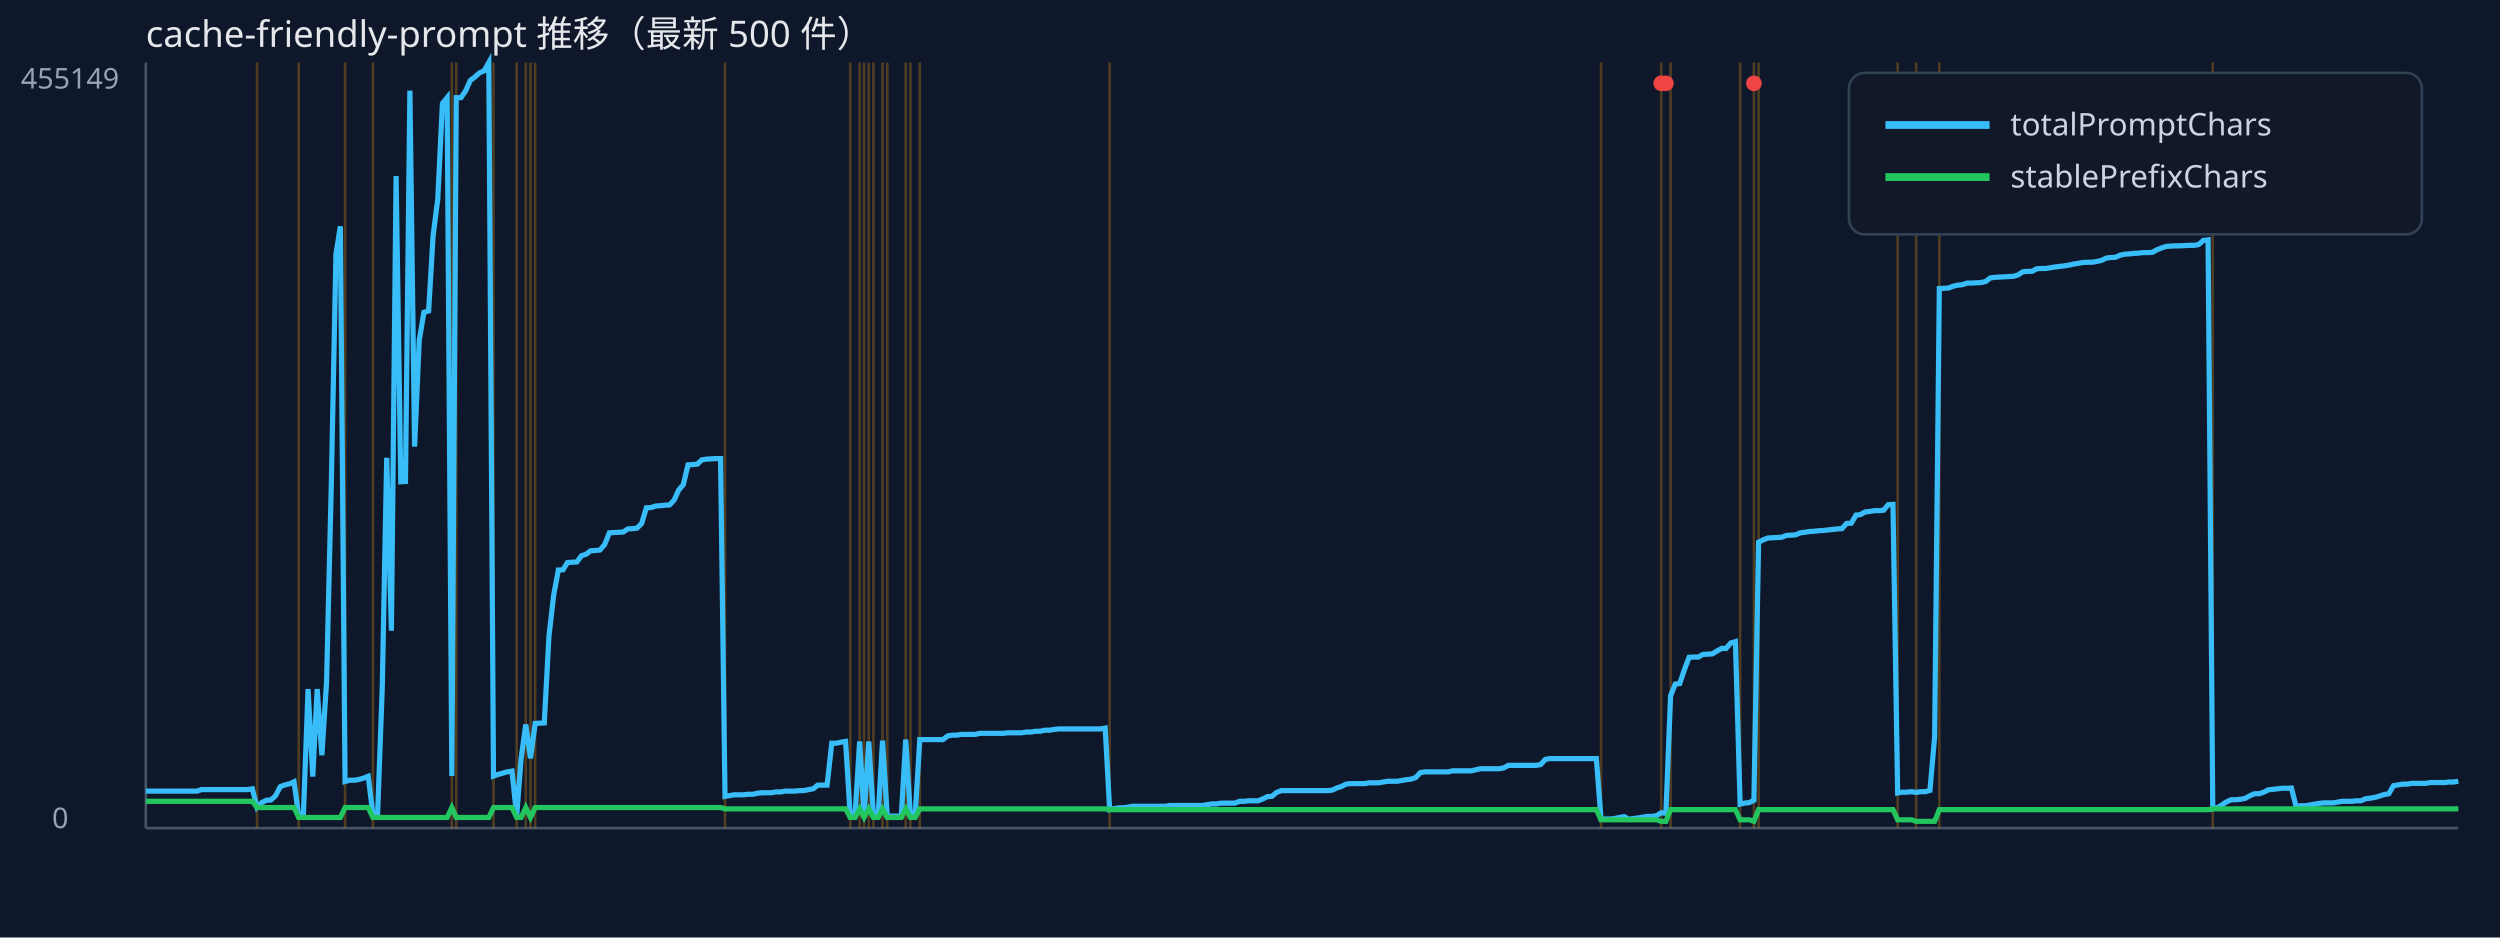
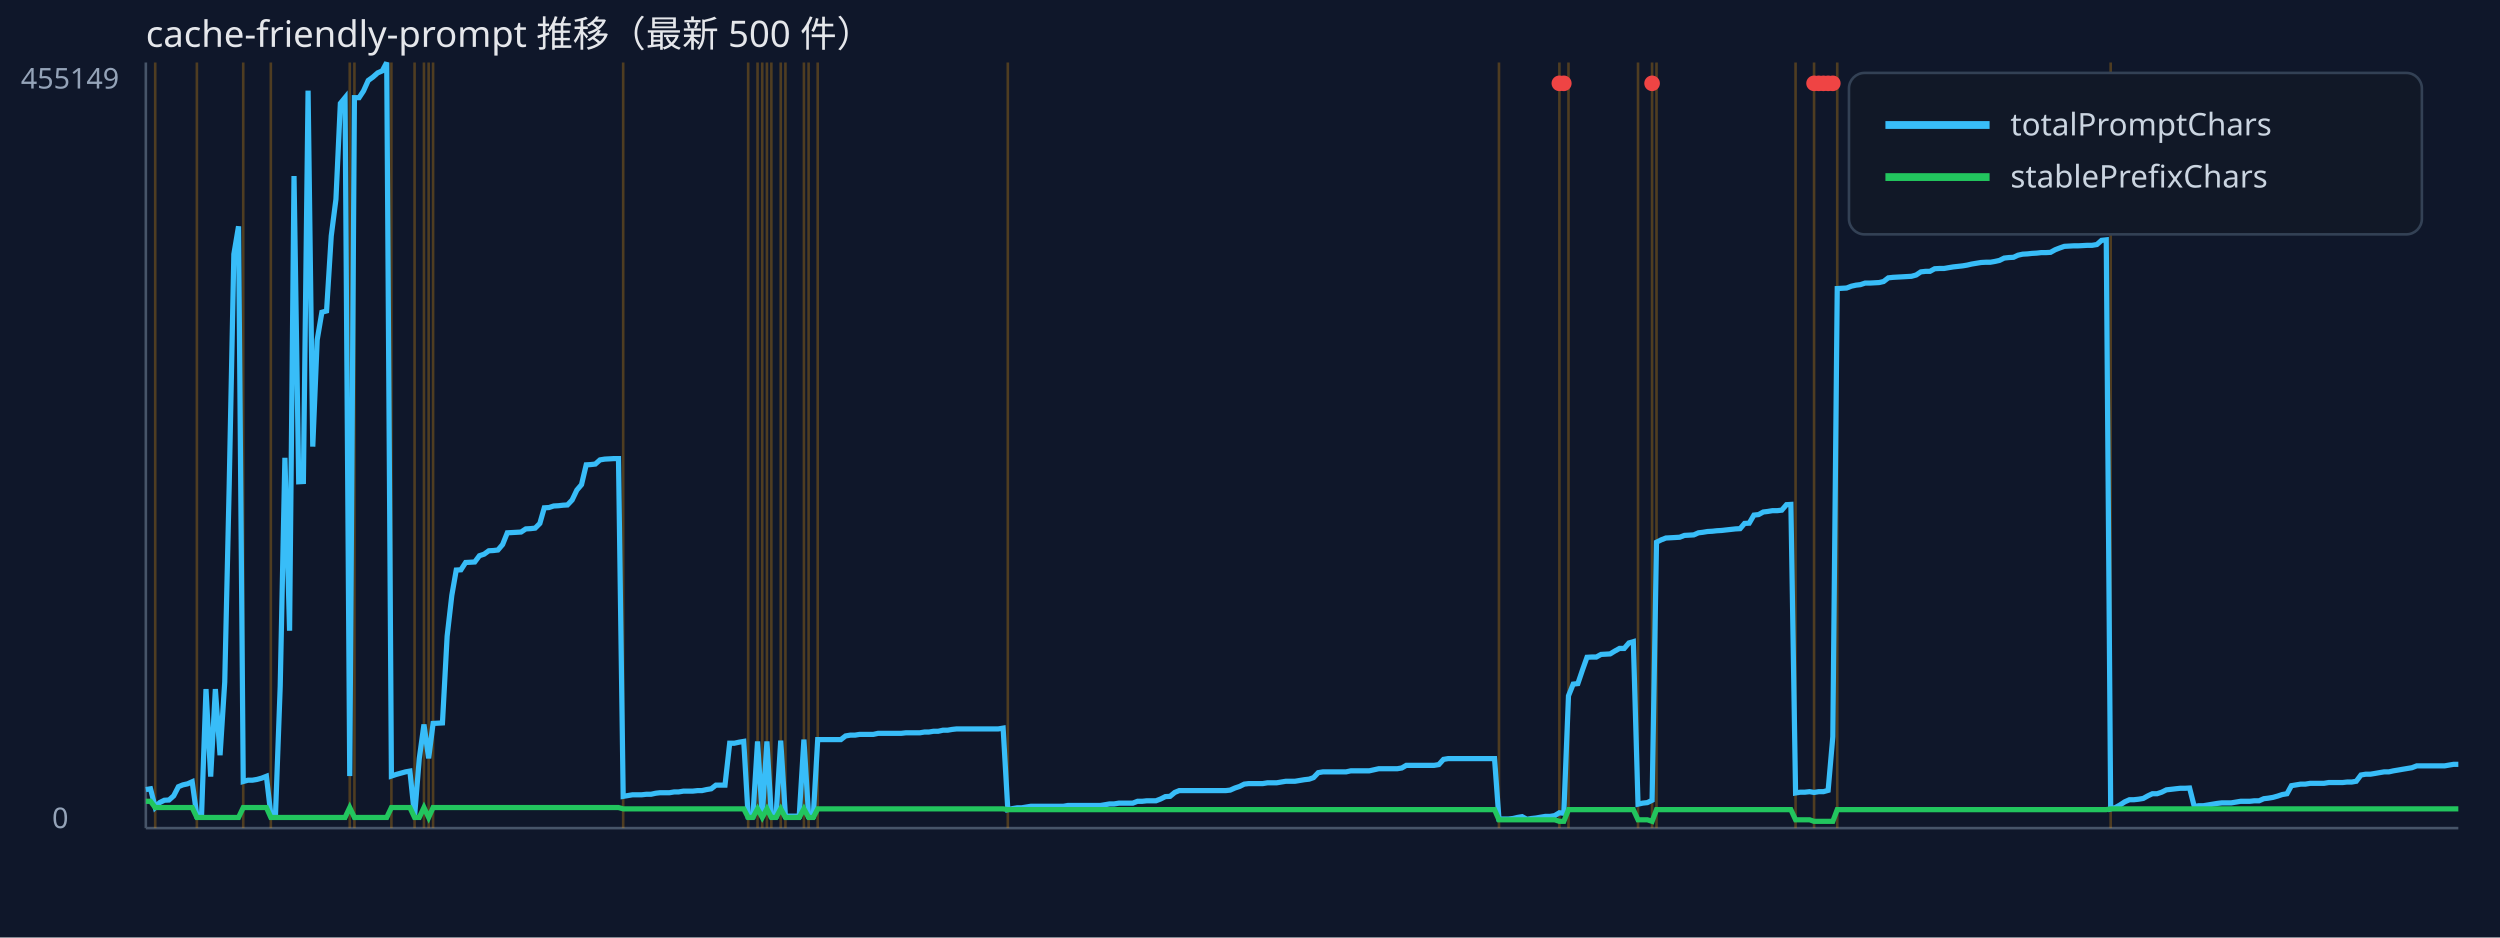
<svg xmlns="http://www.w3.org/2000/svg" width="960" height="360" viewBox="0 0 960 360">
  <rect width="100%" height="100%" fill="#0f172a" />
  <text x="56" y="18" fill="#e5e7eb" font-family="sans-serif" font-size="14">cache-friendly-prompt 推移（最新 500 件）</text>
  <line x1="56" y1="318" x2="944" y2="318" stroke="#475569" />
  <line x1="56" y1="24" x2="56" y2="318" stroke="#475569" />
  <text x="8" y="34" fill="#94a3b8" font-family="sans-serif" font-size="11">455149</text>
  <text x="20" y="318" fill="#94a3b8" font-family="sans-serif" font-size="11">0</text>
-   <line x1="98.7" y1="24" x2="98.7" y2="318" stroke="#f59e0b" stroke-opacity="0.28" />
-   <line x1="114.7" y1="24" x2="114.7" y2="318" stroke="#f59e0b" stroke-opacity="0.28" />
-   <line x1="132.5" y1="24" x2="132.5" y2="318" stroke="#f59e0b" stroke-opacity="0.28" />
-   <line x1="143.2" y1="24" x2="143.2" y2="318" stroke="#f59e0b" stroke-opacity="0.28" />
-   <line x1="173.5" y1="24" x2="173.5" y2="318" stroke="#f59e0b" stroke-opacity="0.28" />
-   <line x1="175.2" y1="24" x2="175.2" y2="318" stroke="#f59e0b" stroke-opacity="0.28" />
-   <line x1="189.5" y1="24" x2="189.5" y2="318" stroke="#f59e0b" stroke-opacity="0.28" />
-   <line x1="198.4" y1="24" x2="198.4" y2="318" stroke="#f59e0b" stroke-opacity="0.28" />
-   <line x1="201.9" y1="24" x2="201.9" y2="318" stroke="#f59e0b" stroke-opacity="0.28" />
-   <line x1="203.7" y1="24" x2="203.7" y2="318" stroke="#f59e0b" stroke-opacity="0.28" />
-   <line x1="205.5" y1="24" x2="205.5" y2="318" stroke="#f59e0b" stroke-opacity="0.28" />
-   <line x1="278.4" y1="24" x2="278.4" y2="318" stroke="#f59e0b" stroke-opacity="0.28" />
-   <line x1="326.5" y1="24" x2="326.5" y2="318" stroke="#f59e0b" stroke-opacity="0.28" />
-   <line x1="330.1" y1="24" x2="330.1" y2="318" stroke="#f59e0b" stroke-opacity="0.28" />
-   <line x1="331.8" y1="24" x2="331.8" y2="318" stroke="#f59e0b" stroke-opacity="0.28" />
-   <line x1="333.6" y1="24" x2="333.6" y2="318" stroke="#f59e0b" stroke-opacity="0.28" />
-   <line x1="335.4" y1="24" x2="335.4" y2="318" stroke="#f59e0b" stroke-opacity="0.28" />
-   <line x1="338.9" y1="24" x2="338.9" y2="318" stroke="#f59e0b" stroke-opacity="0.28" />
-   <line x1="340.7" y1="24" x2="340.7" y2="318" stroke="#f59e0b" stroke-opacity="0.28" />
-   <line x1="347.8" y1="24" x2="347.8" y2="318" stroke="#f59e0b" stroke-opacity="0.28" />
-   <line x1="349.6" y1="24" x2="349.6" y2="318" stroke="#f59e0b" stroke-opacity="0.28" />
-   <line x1="353.2" y1="24" x2="353.2" y2="318" stroke="#f59e0b" stroke-opacity="0.28" />
-   <line x1="426.1" y1="24" x2="426.1" y2="318" stroke="#f59e0b" stroke-opacity="0.28" />
-   <line x1="614.8" y1="24" x2="614.8" y2="318" stroke="#f59e0b" stroke-opacity="0.28" />
-   <line x1="637.9" y1="24" x2="637.9" y2="318" stroke="#f59e0b" stroke-opacity="0.28" />
-   <line x1="641.5" y1="24" x2="641.5" y2="318" stroke="#f59e0b" stroke-opacity="0.28" />
-   <line x1="668.2" y1="24" x2="668.2" y2="318" stroke="#f59e0b" stroke-opacity="0.28" />
-   <line x1="673.5" y1="24" x2="673.5" y2="318" stroke="#f59e0b" stroke-opacity="0.28" />
-   <line x1="675.3" y1="24" x2="675.3" y2="318" stroke="#f59e0b" stroke-opacity="0.28" />
-   <line x1="728.7" y1="24" x2="728.7" y2="318" stroke="#f59e0b" stroke-opacity="0.28" />
-   <line x1="735.8" y1="24" x2="735.8" y2="318" stroke="#f59e0b" stroke-opacity="0.28" />
-   <line x1="744.7" y1="24" x2="744.7" y2="318" stroke="#f59e0b" stroke-opacity="0.28" />
-   <line x1="849.7" y1="24" x2="849.7" y2="318" stroke="#f59e0b" stroke-opacity="0.28" />
-   <polyline fill="none" stroke="#38bdf8" stroke-width="2" points="56.0,303.8 57.8,303.8 59.6,303.8 61.3,303.8 63.1,303.8 64.9,303.8 66.7,303.8 68.5,303.8 70.2,303.8 72.0,303.8 73.8,303.8 75.6,303.8 77.4,303.2 79.1,303.2 80.9,303.2 82.7,303.2 84.5,303.2 86.3,303.2 88.0,303.2 89.8,303.2 91.6,303.2 93.4,303.2 95.2,303.2 96.9,302.9 98.7,310.0 100.5,308.2 102.3,307.3 104.0,307.2 105.8,305.6 107.6,302.1 109.4,301.4 111.2,301.0 112.9,300.2 114.7,313.3 116.5,313.0 118.3,264.6 120.1,298.2 121.8,264.6 123.6,290.0 125.4,261.9 127.2,186.9 129.0,97.6 130.7,86.9 132.5,300.1 134.3,299.6 136.1,299.6 137.9,299.3 139.6,298.8 141.4,298.1 143.2,312.8 145.0,312.6 146.8,263.6 148.5,175.8 150.3,242.2 152.1,67.6 153.9,185.0 155.7,184.9 157.4,34.8 159.2,171.5 161.0,130.5 162.8,119.9 164.6,119.4 166.3,90.6 168.1,76.5 169.9,39.7 171.7,37.5 173.5,298.0 175.2,37.5 177.0,37.5 178.8,34.9 180.6,30.9 182.3,29.6 184.1,28.0 185.9,27.2 187.7,24.0 189.5,298.0 191.2,297.4 193.0,296.9 194.8,296.4 196.6,296.1 198.4,313.4 200.1,291.3 201.9,278.2 203.7,291.2 205.5,277.8 207.3,277.7 209.0,277.6 210.8,244.3 212.6,228.6 214.4,218.9 216.2,218.8 217.9,216.0 219.7,215.9 221.5,215.8 223.3,213.4 225.1,212.8 226.8,211.5 228.6,211.4 230.4,211.2 232.2,209.1 234.0,204.6 235.7,204.5 237.5,204.4 239.3,204.3 241.1,203.1 242.9,203.0 244.6,202.8 246.4,201.0 248.2,195.0 250.0,194.9 251.8,194.3 253.5,194.2 255.3,194.0 257.1,193.9 258.9,192.0 260.6,188.2 262.4,186.1 264.2,178.5 266.0,178.4 267.8,178.2 269.5,176.6 271.3,176.3 273.1,176.2 274.9,176.1 276.7,176.1 278.4,305.8 280.2,305.5 282.0,305.2 283.8,305.2 285.6,305.2 287.3,305.0 289.1,305.0 290.9,304.6 292.7,304.4 294.5,304.4 296.2,304.4 298.0,304.1 299.8,304.1 301.6,303.8 303.4,303.8 305.1,303.8 306.9,303.6 308.7,303.6 310.5,303.2 312.3,302.9 314.0,301.5 315.8,301.5 317.6,301.5 319.4,285.4 321.2,285.4 322.9,285.0 324.7,284.7 326.5,313.6 328.3,313.6 330.1,284.7 331.8,313.4 333.6,284.7 335.4,313.4 337.2,313.4 338.9,284.4 340.7,313.4 342.5,313.4 344.3,313.4 346.1,313.4 347.8,284.0 349.6,313.4 351.4,313.4 353.2,284.0 355.0,284.0 356.7,284.0 358.5,284.0 360.3,284.0 362.1,284.0 363.9,282.6 365.6,282.3 367.4,282.3 369.2,282.0 371.0,282.0 372.8,282.0 374.5,282.0 376.3,281.6 378.1,281.6 379.9,281.6 381.7,281.6 383.4,281.6 385.2,281.6 387.0,281.4 388.8,281.4 390.6,281.4 392.3,281.4 394.1,281.1 395.9,281.1 397.7,280.8 399.5,280.8 401.2,280.4 403.0,280.4 404.8,280.1 406.6,279.9 408.4,279.9 410.1,279.9 411.9,279.9 413.7,279.9 415.5,279.9 417.3,279.9 419.0,279.9 420.8,279.9 422.6,279.9 424.4,279.6 426.1,310.9 427.9,310.5 429.7,310.2 431.5,310.2 433.3,309.9 435.0,309.6 436.8,309.6 438.6,309.6 440.4,309.6 442.2,309.6 443.9,309.6 445.7,309.6 447.5,309.6 449.3,309.3 451.1,309.3 452.8,309.3 454.6,309.3 456.4,309.3 458.2,309.3 460.0,309.3 461.7,309.3 463.5,309.0 465.3,308.7 467.1,308.7 468.9,308.4 470.6,308.4 472.4,308.4 474.2,308.4 476.0,307.7 477.8,307.7 479.5,307.5 481.3,307.5 483.1,307.5 484.9,306.8 486.7,305.9 488.4,305.8 490.2,304.3 492.0,303.6 493.8,303.6 495.6,303.6 497.3,303.6 499.1,303.6 500.9,303.6 502.7,303.6 504.4,303.6 506.2,303.6 508.0,303.6 509.8,303.6 511.6,303.4 513.3,302.6 515.1,302.0 516.9,301.1 518.7,300.9 520.5,300.9 522.2,300.9 524.0,300.9 525.8,300.6 527.6,300.6 529.4,300.6 531.1,300.3 532.9,300.0 534.7,300.0 536.5,300.0 538.3,299.7 540.0,299.4 541.8,299.2 543.6,298.6 545.4,296.7 547.2,296.4 548.9,296.4 550.7,296.4 552.5,296.4 554.3,296.4 556.1,296.4 557.8,296.0 559.6,296.0 561.4,296.0 563.2,296.0 565.0,296.0 566.7,295.6 568.5,295.2 570.3,295.2 572.1,295.2 573.9,295.2 575.6,295.2 577.4,294.9 579.2,293.9 581.0,293.9 582.7,293.9 584.5,293.9 586.3,293.9 588.1,293.9 589.9,293.9 591.6,293.6 593.4,291.6 595.2,291.3 597.0,291.3 598.8,291.3 600.5,291.3 602.3,291.3 604.1,291.3 605.9,291.3 607.7,291.3 609.4,291.3 611.2,291.3 613.0,291.3 614.8,314.5 616.6,314.5 618.3,314.5 620.1,314.3 621.9,313.9 623.7,313.6 625.5,314.6 627.2,314.3 629.0,314.1 630.8,313.8 632.6,313.5 634.4,313.5 636.1,313.2 637.9,312.1 639.7,312.3 641.5,267.2 643.3,262.7 645.0,262.5 646.8,257.2 648.6,252.4 650.4,252.3 652.2,252.3 653.9,251.3 655.7,251.2 657.5,251.1 659.3,250.0 661.1,249.0 662.8,249.0 664.6,246.9 666.4,246.4 668.2,308.8 669.9,308.4 671.7,308.2 673.5,307.3 675.3,208.2 677.1,207.3 678.8,206.6 680.6,206.5 682.4,206.4 684.2,206.3 686.0,205.6 687.7,205.5 689.5,205.4 691.3,204.6 693.1,204.4 694.9,204.1 696.6,204.0 698.4,203.8 700.2,203.7 702.0,203.5 703.8,203.3 705.5,203.1 707.3,203.0 709.1,201.0 710.9,200.9 712.7,197.8 714.4,197.6 716.2,196.6 718.0,196.4 719.8,196.1 721.6,196.1 723.3,195.9 725.1,193.8 726.9,193.7 728.7,304.5 730.5,304.2 732.2,304.2 734.0,304.0 735.8,304.3 737.6,304.0 739.4,304.0 741.1,303.5 742.9,282.9 744.7,110.8 746.5,110.7 748.2,110.6 750.0,109.9 751.8,109.5 753.6,109.3 755.4,108.7 757.1,108.7 758.9,108.6 760.7,108.5 762.5,108.1 764.3,106.7 766.0,106.5 767.8,106.4 769.6,106.3 771.4,106.2 773.2,106.1 774.9,105.6 776.7,104.4 778.5,104.2 780.3,104.2 782.1,103.2 783.8,103.1 785.6,103.1 787.4,102.8 789.2,102.5 791.0,102.3 792.7,102.1 794.5,101.8 796.3,101.4 798.1,101.1 799.9,100.8 801.6,100.7 803.4,100.7 805.2,100.4 807.0,100.0 808.8,99.1 810.5,98.9 812.3,98.8 814.1,98.0 815.9,97.6 817.7,97.5 819.4,97.3 821.2,97.2 823.0,97.0 824.8,97.0 826.5,96.9 828.3,95.9 830.1,95.2 831.9,94.6 833.7,94.5 835.4,94.4 837.2,94.4 839.0,94.3 840.8,94.2 842.6,94.2 844.3,93.9 846.1,92.3 847.9,92.1 849.7,310.6 851.5,310.1 853.2,309.1 855.0,307.9 856.8,307.1 858.6,307.1 860.4,306.9 862.1,306.6 863.9,305.6 865.7,304.8 867.5,304.8 869.3,304.2 871.0,303.3 872.8,303.1 874.6,302.9 876.4,302.7 878.2,302.7 879.9,302.6 881.7,309.7 883.5,309.4 885.3,309.4 887.1,309.1 888.8,308.8 890.6,308.5 892.4,308.3 894.2,308.3 896.0,308.3 897.7,308.0 899.5,307.7 901.3,307.7 903.1,307.7 904.8,307.5 906.6,307.5 908.4,306.7 910.2,306.5 912.0,306.2 913.7,305.7 915.5,305.1 917.3,304.8 919.1,301.7 920.9,301.4 922.6,301.1 924.4,301.1 926.2,300.8 928.0,300.8 929.8,300.8 931.5,300.8 933.3,300.5 935.1,300.5 936.9,300.5 938.7,300.5 940.4,300.3 942.2,300.3 944.0,300.0" />
-   <polyline fill="none" stroke="#22c55e" stroke-width="2" points="56.0,307.7 57.8,307.7 59.6,307.7 61.3,307.7 63.1,307.7 64.9,307.7 66.7,307.7 68.5,307.7 70.2,307.7 72.0,307.7 73.8,307.7 75.6,307.7 77.4,307.7 79.1,307.7 80.9,307.7 82.7,307.7 84.5,307.7 86.3,307.7 88.0,307.7 89.8,307.7 91.6,307.7 93.4,307.7 95.2,307.7 96.9,307.7 98.7,310.1 100.5,310.1 102.3,310.1 104.0,310.1 105.8,310.1 107.6,310.1 109.4,310.1 111.2,310.1 112.9,310.1 114.7,313.9 116.5,313.9 118.3,313.9 120.1,313.9 121.8,313.9 123.6,313.9 125.4,313.9 127.2,313.9 129.0,313.9 130.7,313.9 132.5,310.1 134.3,310.1 136.1,310.1 137.9,310.1 139.6,310.1 141.4,310.1 143.2,313.9 145.0,313.9 146.8,313.9 148.5,313.9 150.3,313.9 152.1,313.9 153.9,313.9 155.7,313.9 157.4,313.9 159.2,313.9 161.0,313.9 162.8,313.9 164.6,313.9 166.3,313.9 168.1,313.9 169.9,313.9 171.7,313.9 173.5,310.1 175.2,313.9 177.0,313.9 178.8,313.9 180.6,313.9 182.3,313.9 184.1,313.9 185.9,313.9 187.7,313.9 189.5,310.1 191.2,310.1 193.0,310.1 194.8,310.1 196.6,310.1 198.4,313.9 200.1,313.9 201.9,310.1 203.7,313.9 205.5,310.1 207.3,310.1 209.0,310.1 210.8,310.1 212.6,310.1 214.4,310.1 216.2,310.1 217.9,310.1 219.7,310.1 221.5,310.1 223.3,310.1 225.1,310.1 226.8,310.1 228.6,310.1 230.4,310.1 232.2,310.1 234.0,310.1 235.7,310.1 237.5,310.1 239.3,310.1 241.1,310.1 242.9,310.1 244.6,310.1 246.4,310.1 248.2,310.1 250.0,310.1 251.8,310.1 253.5,310.1 255.3,310.1 257.1,310.1 258.9,310.1 260.6,310.1 262.4,310.1 264.2,310.1 266.0,310.1 267.8,310.1 269.5,310.1 271.3,310.1 273.1,310.1 274.9,310.1 276.7,310.1 278.4,310.6 280.2,310.6 282.0,310.6 283.8,310.6 285.6,310.6 287.3,310.6 289.1,310.6 290.9,310.6 292.7,310.6 294.5,310.6 296.2,310.6 298.0,310.6 299.8,310.6 301.6,310.6 303.4,310.6 305.1,310.6 306.9,310.6 308.7,310.6 310.5,310.6 312.3,310.6 314.0,310.6 315.8,310.6 317.6,310.6 319.4,310.6 321.2,310.6 322.9,310.6 324.7,310.6 326.5,313.9 328.3,313.9 330.1,310.6 331.8,313.9 333.6,310.6 335.4,313.9 337.2,313.9 338.9,310.6 340.7,313.9 342.5,313.9 344.3,313.9 346.1,313.9 347.8,310.6 349.6,313.9 351.4,313.9 353.2,310.6 355.0,310.6 356.7,310.6 358.5,310.6 360.3,310.6 362.1,310.6 363.9,310.6 365.6,310.6 367.4,310.6 369.2,310.6 371.0,310.6 372.8,310.6 374.5,310.6 376.3,310.6 378.1,310.6 379.9,310.6 381.7,310.6 383.4,310.6 385.2,310.6 387.0,310.6 388.8,310.6 390.6,310.6 392.3,310.6 394.1,310.6 395.9,310.6 397.7,310.6 399.5,310.6 401.2,310.6 403.0,310.6 404.8,310.6 406.6,310.6 408.4,310.6 410.1,310.6 411.9,310.6 413.7,310.6 415.5,310.6 417.3,310.6 419.0,310.6 420.8,310.6 422.6,310.6 424.4,310.6 426.1,310.9 427.9,310.9 429.7,310.9 431.5,310.9 433.3,310.9 435.0,310.9 436.8,310.9 438.6,310.9 440.4,310.9 442.2,310.9 443.9,310.9 445.7,310.9 447.5,310.9 449.3,310.9 451.1,310.9 452.8,310.9 454.6,310.9 456.4,310.9 458.2,310.9 460.0,310.9 461.7,310.9 463.5,310.9 465.3,310.9 467.1,310.9 468.9,310.9 470.6,310.9 472.4,310.9 474.2,310.9 476.0,310.9 477.8,310.9 479.5,310.9 481.3,310.9 483.1,310.9 484.9,310.9 486.7,310.9 488.4,310.9 490.2,310.9 492.0,310.9 493.8,310.9 495.6,310.9 497.3,310.9 499.1,310.9 500.9,310.9 502.7,310.9 504.4,310.9 506.2,310.9 508.0,310.9 509.8,310.9 511.6,310.9 513.3,310.9 515.1,310.9 516.9,310.9 518.7,310.9 520.5,310.9 522.2,310.9 524.0,310.9 525.8,310.9 527.6,310.9 529.4,310.9 531.1,310.9 532.9,310.9 534.7,310.9 536.5,310.9 538.3,310.9 540.0,310.9 541.8,310.9 543.6,310.9 545.4,310.9 547.2,310.9 548.9,310.9 550.7,310.9 552.5,310.9 554.3,310.9 556.1,310.9 557.8,310.9 559.6,310.9 561.4,310.9 563.2,310.9 565.0,310.9 566.7,310.9 568.5,310.9 570.3,310.9 572.1,310.9 573.9,310.9 575.6,310.9 577.4,310.9 579.2,310.9 581.0,310.9 582.7,310.9 584.5,310.9 586.3,310.9 588.1,310.9 589.9,310.9 591.6,310.9 593.4,310.9 595.2,310.9 597.0,310.9 598.8,310.9 600.5,310.9 602.3,310.9 604.1,310.9 605.9,310.9 607.7,310.9 609.4,310.9 611.2,310.9 613.0,310.9 614.8,314.8 616.6,314.8 618.3,314.8 620.1,314.8 621.9,314.8 623.7,314.8 625.5,314.8 627.2,314.8 629.0,314.8 630.8,314.8 632.6,314.8 634.4,314.8 636.1,314.8 637.9,315.4 639.7,315.4 641.5,310.9 643.3,310.9 645.0,310.9 646.8,310.9 648.6,310.9 650.4,310.9 652.2,310.9 653.9,310.9 655.7,310.9 657.5,310.9 659.3,310.9 661.1,310.9 662.8,310.9 664.6,310.9 666.4,310.9 668.2,314.8 669.9,314.8 671.7,314.8 673.5,315.4 675.3,310.9 677.1,310.9 678.8,310.9 680.6,310.9 682.4,310.9 684.2,310.9 686.0,310.9 687.7,310.9 689.5,310.9 691.3,310.9 693.1,310.9 694.9,310.9 696.6,310.9 698.4,310.9 700.2,310.9 702.0,310.9 703.8,310.9 705.5,310.9 707.3,310.9 709.1,310.9 710.9,310.9 712.7,310.9 714.4,310.9 716.2,310.9 718.0,310.9 719.8,310.9 721.6,310.9 723.3,310.9 725.1,310.9 726.9,310.9 728.7,314.8 730.5,314.8 732.2,314.8 734.0,314.8 735.8,315.4 737.6,315.4 739.4,315.4 741.1,315.4 742.9,315.4 744.7,310.9 746.5,310.9 748.2,310.9 750.0,310.9 751.8,310.9 753.6,310.9 755.4,310.9 757.1,310.9 758.9,310.9 760.7,310.9 762.5,310.9 764.3,310.9 766.0,310.9 767.8,310.9 769.6,310.9 771.4,310.9 773.2,310.9 774.9,310.9 776.7,310.9 778.5,310.9 780.3,310.9 782.1,310.9 783.8,310.9 785.6,310.9 787.4,310.9 789.2,310.9 791.0,310.9 792.7,310.9 794.5,310.9 796.3,310.9 798.1,310.9 799.9,310.9 801.6,310.9 803.4,310.9 805.2,310.9 807.0,310.9 808.8,310.9 810.5,310.9 812.3,310.9 814.1,310.9 815.9,310.9 817.7,310.9 819.4,310.9 821.2,310.9 823.0,310.9 824.8,310.9 826.5,310.9 828.3,310.9 830.1,310.9 831.9,310.9 833.7,310.9 835.4,310.9 837.2,310.9 839.0,310.9 840.8,310.9 842.6,310.9 844.3,310.9 846.1,310.9 847.9,310.9 849.7,310.6 851.5,310.6 853.2,310.6 855.0,310.6 856.8,310.6 858.6,310.6 860.4,310.6 862.1,310.6 863.9,310.6 865.7,310.6 867.5,310.6 869.3,310.6 871.0,310.6 872.8,310.6 874.6,310.6 876.4,310.6 878.2,310.6 879.9,310.6 881.7,310.6 883.5,310.6 885.3,310.6 887.1,310.6 888.8,310.6 890.6,310.6 892.4,310.6 894.2,310.6 896.0,310.6 897.7,310.6 899.5,310.6 901.3,310.6 903.1,310.6 904.8,310.6 906.6,310.6 908.4,310.6 910.2,310.6 912.0,310.6 913.7,310.6 915.5,310.6 917.3,310.6 919.1,310.6 920.9,310.6 922.6,310.6 924.4,310.6 926.2,310.6 928.0,310.6 929.8,310.6 931.5,310.6 933.3,310.6 935.1,310.6 936.9,310.6 938.7,310.6 940.4,310.6 942.2,310.6 944.0,310.6" />
-   <circle cx="637.9" cy="32" r="3" fill="#ef4444" />
-   <circle cx="639.7" cy="32" r="3" fill="#ef4444" />
-   <circle cx="673.5" cy="32" r="3" fill="#ef4444" />
-   <circle cx="735.8" cy="32" r="3" fill="#ef4444" />
-   <circle cx="737.6" cy="32" r="3" fill="#ef4444" />
-   <circle cx="739.4" cy="32" r="3" fill="#ef4444" />
-   <circle cx="741.1" cy="32" r="3" fill="#ef4444" />
-   <circle cx="742.9" cy="32" r="3" fill="#ef4444" />
+   <line x1="59.6" y1="24" x2="59.6" y2="318" stroke="#f59e0b" stroke-opacity="0.28" />
+   <line x1="75.6" y1="24" x2="75.6" y2="318" stroke="#f59e0b" stroke-opacity="0.28" />
+   <line x1="93.4" y1="24" x2="93.4" y2="318" stroke="#f59e0b" stroke-opacity="0.28" />
+   <line x1="104.0" y1="24" x2="104.0" y2="318" stroke="#f59e0b" stroke-opacity="0.28" />
+   <line x1="134.3" y1="24" x2="134.3" y2="318" stroke="#f59e0b" stroke-opacity="0.28" />
+   <line x1="136.1" y1="24" x2="136.1" y2="318" stroke="#f59e0b" stroke-opacity="0.28" />
+   <line x1="150.3" y1="24" x2="150.3" y2="318" stroke="#f59e0b" stroke-opacity="0.28" />
+   <line x1="159.2" y1="24" x2="159.2" y2="318" stroke="#f59e0b" stroke-opacity="0.28" />
+   <line x1="162.8" y1="24" x2="162.8" y2="318" stroke="#f59e0b" stroke-opacity="0.28" />
+   <line x1="164.6" y1="24" x2="164.6" y2="318" stroke="#f59e0b" stroke-opacity="0.28" />
+   <line x1="166.3" y1="24" x2="166.3" y2="318" stroke="#f59e0b" stroke-opacity="0.28" />
+   <line x1="239.3" y1="24" x2="239.3" y2="318" stroke="#f59e0b" stroke-opacity="0.28" />
+   <line x1="287.3" y1="24" x2="287.3" y2="318" stroke="#f59e0b" stroke-opacity="0.28" />
+   <line x1="290.9" y1="24" x2="290.9" y2="318" stroke="#f59e0b" stroke-opacity="0.28" />
+   <line x1="292.7" y1="24" x2="292.7" y2="318" stroke="#f59e0b" stroke-opacity="0.28" />
+   <line x1="294.5" y1="24" x2="294.5" y2="318" stroke="#f59e0b" stroke-opacity="0.28" />
+   <line x1="296.2" y1="24" x2="296.2" y2="318" stroke="#f59e0b" stroke-opacity="0.28" />
+   <line x1="299.8" y1="24" x2="299.8" y2="318" stroke="#f59e0b" stroke-opacity="0.28" />
+   <line x1="301.6" y1="24" x2="301.6" y2="318" stroke="#f59e0b" stroke-opacity="0.28" />
+   <line x1="308.7" y1="24" x2="308.7" y2="318" stroke="#f59e0b" stroke-opacity="0.28" />
+   <line x1="310.5" y1="24" x2="310.5" y2="318" stroke="#f59e0b" stroke-opacity="0.28" />
+   <line x1="314.0" y1="24" x2="314.0" y2="318" stroke="#f59e0b" stroke-opacity="0.28" />
+   <line x1="387.0" y1="24" x2="387.0" y2="318" stroke="#f59e0b" stroke-opacity="0.28" />
+   <line x1="575.6" y1="24" x2="575.6" y2="318" stroke="#f59e0b" stroke-opacity="0.28" />
+   <line x1="598.8" y1="24" x2="598.8" y2="318" stroke="#f59e0b" stroke-opacity="0.28" />
+   <line x1="602.3" y1="24" x2="602.3" y2="318" stroke="#f59e0b" stroke-opacity="0.28" />
+   <line x1="629.0" y1="24" x2="629.0" y2="318" stroke="#f59e0b" stroke-opacity="0.28" />
+   <line x1="634.4" y1="24" x2="634.4" y2="318" stroke="#f59e0b" stroke-opacity="0.28" />
+   <line x1="636.1" y1="24" x2="636.1" y2="318" stroke="#f59e0b" stroke-opacity="0.28" />
+   <line x1="689.5" y1="24" x2="689.5" y2="318" stroke="#f59e0b" stroke-opacity="0.28" />
+   <line x1="696.6" y1="24" x2="696.6" y2="318" stroke="#f59e0b" stroke-opacity="0.28" />
+   <line x1="705.5" y1="24" x2="705.5" y2="318" stroke="#f59e0b" stroke-opacity="0.28" />
+   <line x1="810.5" y1="24" x2="810.5" y2="318" stroke="#f59e0b" stroke-opacity="0.28" />
+   <polyline fill="none" stroke="#38bdf8" stroke-width="2" points="56.0,303.2 57.8,302.9 59.6,310.0 61.3,308.2 63.1,307.3 64.9,307.2 66.7,305.6 68.5,302.1 70.2,301.4 72.0,301.0 73.8,300.2 75.6,313.3 77.4,313.0 79.1,264.6 80.9,298.2 82.7,264.6 84.5,290.0 86.3,261.9 88.0,186.9 89.8,97.6 91.6,86.9 93.4,300.1 95.2,299.6 96.9,299.6 98.7,299.3 100.5,298.8 102.3,298.1 104.0,312.8 105.8,312.6 107.6,263.6 109.4,175.8 111.2,242.2 112.9,67.6 114.7,185.0 116.5,184.9 118.3,34.8 120.1,171.5 121.8,130.5 123.6,119.9 125.4,119.4 127.2,90.6 129.0,76.5 130.7,39.7 132.5,37.5 134.3,298.0 136.1,37.5 137.9,37.5 139.6,34.9 141.4,30.9 143.2,29.6 145.0,28.0 146.8,27.2 148.5,24.0 150.3,298.0 152.1,297.4 153.9,296.9 155.7,296.4 157.4,296.1 159.2,313.4 161.0,291.3 162.8,278.2 164.6,291.2 166.3,277.8 168.1,277.7 169.9,277.6 171.7,244.3 173.5,228.6 175.2,218.9 177.0,218.8 178.8,216.0 180.6,215.9 182.3,215.8 184.1,213.4 185.9,212.8 187.7,211.5 189.5,211.4 191.2,211.2 193.0,209.1 194.8,204.6 196.6,204.5 198.4,204.4 200.1,204.3 201.9,203.1 203.7,203.0 205.5,202.8 207.3,201.0 209.0,195.0 210.8,194.9 212.6,194.3 214.4,194.2 216.2,194.0 217.9,193.9 219.7,192.0 221.5,188.2 223.3,186.1 225.1,178.5 226.8,178.4 228.6,178.2 230.4,176.6 232.2,176.3 234.0,176.2 235.7,176.1 237.5,176.1 239.3,305.8 241.1,305.5 242.9,305.2 244.6,305.2 246.4,305.2 248.2,305.0 250.0,305.0 251.8,304.6 253.5,304.4 255.3,304.4 257.1,304.4 258.9,304.1 260.6,304.1 262.4,303.8 264.2,303.8 266.0,303.8 267.8,303.6 269.5,303.6 271.3,303.2 273.1,302.9 274.9,301.5 276.7,301.5 278.4,301.5 280.2,285.4 282.0,285.4 283.8,285.0 285.6,284.7 287.3,313.6 289.1,313.6 290.9,284.7 292.7,313.4 294.5,284.7 296.2,313.4 298.0,313.4 299.8,284.4 301.6,313.4 303.4,313.4 305.1,313.4 306.9,313.4 308.7,284.0 310.5,313.4 312.3,313.4 314.0,284.0 315.8,284.0 317.6,284.0 319.4,284.0 321.2,284.0 322.9,284.0 324.7,282.6 326.5,282.3 328.3,282.3 330.1,282.0 331.8,282.0 333.6,282.0 335.4,282.0 337.2,281.6 338.9,281.6 340.7,281.6 342.5,281.6 344.3,281.6 346.1,281.6 347.8,281.4 349.6,281.4 351.4,281.4 353.2,281.4 355.0,281.1 356.7,281.1 358.5,280.8 360.3,280.8 362.1,280.4 363.9,280.4 365.6,280.1 367.4,279.9 369.2,279.9 371.0,279.9 372.8,279.9 374.5,279.9 376.3,279.9 378.1,279.9 379.9,279.9 381.7,279.9 383.4,279.9 385.2,279.6 387.0,310.9 388.8,310.5 390.6,310.2 392.3,310.2 394.1,309.9 395.9,309.6 397.7,309.6 399.5,309.6 401.2,309.6 403.0,309.6 404.8,309.6 406.6,309.6 408.4,309.6 410.1,309.3 411.9,309.3 413.7,309.3 415.5,309.3 417.3,309.3 419.0,309.3 420.8,309.3 422.6,309.3 424.4,309.0 426.1,308.7 427.9,308.7 429.7,308.4 431.5,308.4 433.3,308.4 435.0,308.4 436.8,307.7 438.6,307.7 440.4,307.5 442.2,307.5 443.9,307.5 445.7,306.8 447.5,305.9 449.3,305.8 451.1,304.3 452.8,303.6 454.6,303.6 456.4,303.6 458.2,303.6 460.0,303.6 461.7,303.6 463.5,303.6 465.3,303.6 467.1,303.6 468.9,303.6 470.6,303.6 472.4,303.4 474.2,302.6 476.0,302.0 477.8,301.1 479.5,300.9 481.3,300.9 483.1,300.9 484.9,300.9 486.7,300.6 488.4,300.6 490.2,300.6 492.0,300.3 493.8,300.0 495.6,300.0 497.3,300.0 499.1,299.7 500.9,299.4 502.7,299.2 504.4,298.6 506.2,296.7 508.0,296.4 509.8,296.4 511.6,296.4 513.3,296.4 515.1,296.4 516.9,296.4 518.7,296.0 520.5,296.0 522.2,296.0 524.0,296.0 525.8,296.0 527.6,295.6 529.4,295.2 531.1,295.2 532.9,295.2 534.7,295.2 536.5,295.2 538.3,294.9 540.0,293.9 541.8,293.9 543.6,293.9 545.4,293.9 547.2,293.9 548.9,293.9 550.7,293.9 552.5,293.6 554.3,291.6 556.1,291.3 557.8,291.3 559.6,291.3 561.4,291.3 563.2,291.3 565.0,291.3 566.7,291.3 568.5,291.3 570.3,291.3 572.1,291.3 573.9,291.3 575.6,314.5 577.4,314.5 579.2,314.5 581.0,314.3 582.7,313.9 584.5,313.6 586.3,314.6 588.1,314.3 589.9,314.1 591.6,313.8 593.4,313.5 595.2,313.5 597.0,313.2 598.8,312.1 600.5,312.3 602.3,267.2 604.1,262.7 605.9,262.5 607.7,257.2 609.4,252.4 611.2,252.3 613.0,252.3 614.8,251.3 616.6,251.2 618.3,251.1 620.1,250.0 621.9,249.0 623.7,249.0 625.5,246.9 627.2,246.4 629.0,308.8 630.8,308.4 632.6,308.2 634.4,307.3 636.1,208.2 637.9,207.3 639.7,206.6 641.5,206.5 643.3,206.4 645.0,206.3 646.8,205.6 648.6,205.5 650.4,205.4 652.2,204.6 653.9,204.4 655.7,204.1 657.5,204.0 659.3,203.8 661.1,203.7 662.8,203.5 664.6,203.3 666.4,203.1 668.2,203.0 669.9,201.0 671.7,200.9 673.5,197.8 675.3,197.6 677.1,196.6 678.8,196.4 680.6,196.1 682.4,196.1 684.2,195.9 686.0,193.8 687.7,193.7 689.5,304.5 691.3,304.2 693.1,304.2 694.9,304.0 696.6,304.3 698.4,304.0 700.2,304.0 702.0,303.5 703.8,282.9 705.5,110.8 707.3,110.7 709.1,110.6 710.9,109.9 712.7,109.5 714.4,109.3 716.2,108.7 718.0,108.7 719.8,108.6 721.6,108.5 723.3,108.1 725.1,106.7 726.9,106.5 728.7,106.4 730.5,106.3 732.2,106.2 734.0,106.1 735.8,105.6 737.6,104.4 739.4,104.2 741.1,104.2 742.9,103.2 744.7,103.1 746.5,103.1 748.2,102.8 750.0,102.5 751.8,102.3 753.6,102.1 755.4,101.8 757.1,101.4 758.9,101.1 760.7,100.8 762.5,100.7 764.3,100.7 766.0,100.4 767.8,100.0 769.6,99.1 771.4,98.9 773.2,98.8 774.9,98.0 776.7,97.6 778.5,97.5 780.3,97.3 782.1,97.2 783.8,97.0 785.6,97.0 787.4,96.9 789.2,95.9 791.0,95.2 792.7,94.6 794.5,94.5 796.3,94.4 798.1,94.4 799.9,94.3 801.6,94.2 803.4,94.2 805.2,93.9 807.0,92.3 808.8,92.1 810.5,310.6 812.3,310.1 814.1,309.1 815.9,307.9 817.7,307.1 819.4,307.1 821.2,306.9 823.0,306.6 824.8,305.6 826.5,304.8 828.3,304.8 830.1,304.2 831.9,303.3 833.7,303.1 835.4,302.9 837.2,302.7 839.0,302.7 840.8,302.6 842.6,309.7 844.3,309.4 846.1,309.4 847.9,309.1 849.7,308.8 851.5,308.5 853.2,308.3 855.0,308.3 856.8,308.3 858.6,308.0 860.4,307.7 862.1,307.7 863.9,307.7 865.7,307.5 867.5,307.5 869.3,306.7 871.0,306.5 872.8,306.2 874.6,305.7 876.4,305.1 878.2,304.8 879.9,301.7 881.7,301.4 883.5,301.1 885.3,301.1 887.1,300.8 888.8,300.8 890.6,300.8 892.4,300.8 894.2,300.5 896.0,300.5 897.7,300.5 899.5,300.5 901.3,300.3 903.1,300.3 904.8,300.0 906.6,297.6 908.4,297.3 910.2,297.3 912.0,297.0 913.7,296.7 915.5,296.4 917.3,296.4 919.1,296.0 920.9,295.7 922.6,295.4 924.4,295.1 926.2,294.8 928.0,294.1 929.8,294.1 931.5,294.1 933.3,294.1 935.1,294.1 936.9,294.1 938.7,294.1 940.4,293.8 942.2,293.5 944.0,293.5" />
+   <polyline fill="none" stroke="#22c55e" stroke-width="2" points="56.0,307.7 57.8,307.7 59.6,310.1 61.3,310.1 63.1,310.1 64.9,310.1 66.7,310.1 68.5,310.1 70.2,310.1 72.0,310.1 73.8,310.1 75.6,313.9 77.4,313.9 79.1,313.9 80.9,313.9 82.7,313.9 84.5,313.9 86.3,313.9 88.0,313.9 89.8,313.9 91.6,313.9 93.4,310.1 95.2,310.1 96.9,310.1 98.7,310.1 100.5,310.1 102.3,310.1 104.0,313.9 105.8,313.9 107.6,313.9 109.4,313.9 111.2,313.9 112.9,313.9 114.7,313.9 116.5,313.9 118.3,313.9 120.1,313.9 121.8,313.9 123.6,313.9 125.4,313.9 127.2,313.9 129.0,313.9 130.7,313.9 132.5,313.9 134.3,310.1 136.1,313.9 137.9,313.9 139.6,313.9 141.4,313.9 143.2,313.9 145.0,313.9 146.8,313.9 148.5,313.9 150.3,310.1 152.1,310.1 153.9,310.1 155.7,310.1 157.4,310.1 159.2,313.9 161.0,313.9 162.8,310.1 164.6,313.9 166.3,310.1 168.1,310.1 169.9,310.1 171.7,310.1 173.5,310.1 175.2,310.1 177.0,310.1 178.8,310.1 180.6,310.1 182.3,310.1 184.1,310.1 185.9,310.1 187.7,310.1 189.5,310.1 191.2,310.1 193.0,310.1 194.8,310.1 196.6,310.1 198.4,310.1 200.1,310.1 201.9,310.1 203.7,310.1 205.5,310.1 207.3,310.1 209.0,310.1 210.8,310.1 212.6,310.1 214.4,310.1 216.2,310.1 217.9,310.1 219.7,310.1 221.5,310.1 223.3,310.1 225.1,310.1 226.8,310.1 228.6,310.1 230.4,310.1 232.2,310.1 234.0,310.1 235.7,310.1 237.5,310.1 239.3,310.6 241.1,310.6 242.9,310.6 244.6,310.6 246.4,310.6 248.2,310.6 250.0,310.6 251.8,310.6 253.5,310.6 255.3,310.6 257.1,310.6 258.9,310.6 260.6,310.6 262.4,310.6 264.2,310.6 266.0,310.6 267.8,310.6 269.5,310.6 271.3,310.6 273.1,310.6 274.9,310.6 276.7,310.6 278.4,310.6 280.2,310.6 282.0,310.6 283.8,310.6 285.6,310.6 287.3,313.9 289.1,313.9 290.9,310.6 292.7,313.9 294.5,310.6 296.2,313.9 298.0,313.9 299.8,310.6 301.6,313.9 303.4,313.9 305.1,313.9 306.9,313.9 308.7,310.6 310.5,313.9 312.3,313.9 314.0,310.6 315.8,310.6 317.6,310.6 319.4,310.6 321.2,310.6 322.9,310.6 324.7,310.6 326.5,310.6 328.3,310.6 330.1,310.6 331.8,310.6 333.6,310.6 335.4,310.6 337.2,310.6 338.9,310.6 340.7,310.6 342.5,310.6 344.3,310.6 346.1,310.6 347.8,310.6 349.6,310.6 351.4,310.6 353.2,310.6 355.0,310.6 356.7,310.6 358.5,310.6 360.3,310.6 362.1,310.6 363.9,310.6 365.6,310.6 367.4,310.6 369.2,310.6 371.0,310.6 372.8,310.6 374.5,310.6 376.3,310.6 378.1,310.6 379.9,310.6 381.7,310.6 383.4,310.6 385.2,310.6 387.0,310.9 388.8,310.9 390.6,310.9 392.3,310.9 394.1,310.9 395.9,310.9 397.7,310.9 399.5,310.9 401.2,310.9 403.0,310.9 404.8,310.9 406.6,310.9 408.4,310.9 410.1,310.9 411.9,310.9 413.7,310.9 415.5,310.9 417.3,310.9 419.0,310.9 420.8,310.9 422.6,310.9 424.4,310.9 426.1,310.9 427.9,310.9 429.7,310.9 431.5,310.9 433.3,310.9 435.0,310.9 436.8,310.9 438.6,310.9 440.4,310.9 442.2,310.9 443.9,310.9 445.7,310.9 447.5,310.9 449.3,310.9 451.1,310.9 452.8,310.9 454.6,310.9 456.4,310.9 458.2,310.9 460.0,310.9 461.7,310.9 463.5,310.9 465.3,310.9 467.1,310.9 468.9,310.9 470.6,310.9 472.4,310.9 474.2,310.9 476.0,310.9 477.8,310.9 479.5,310.9 481.3,310.9 483.1,310.9 484.9,310.9 486.7,310.9 488.4,310.9 490.2,310.9 492.0,310.9 493.8,310.9 495.6,310.9 497.3,310.9 499.1,310.9 500.9,310.9 502.7,310.9 504.4,310.9 506.2,310.9 508.0,310.9 509.8,310.9 511.6,310.9 513.3,310.9 515.1,310.9 516.9,310.9 518.7,310.9 520.5,310.9 522.2,310.9 524.0,310.9 525.8,310.9 527.6,310.9 529.4,310.9 531.1,310.9 532.9,310.9 534.7,310.9 536.5,310.9 538.3,310.9 540.0,310.9 541.8,310.9 543.6,310.9 545.4,310.9 547.2,310.9 548.9,310.9 550.7,310.9 552.5,310.9 554.3,310.9 556.1,310.9 557.8,310.9 559.6,310.9 561.4,310.9 563.2,310.9 565.0,310.9 566.7,310.9 568.5,310.9 570.3,310.9 572.1,310.9 573.9,310.9 575.6,314.8 577.4,314.8 579.2,314.8 581.0,314.8 582.7,314.8 584.5,314.8 586.3,314.8 588.1,314.8 589.9,314.8 591.6,314.8 593.4,314.8 595.2,314.8 597.0,314.8 598.8,315.4 600.5,315.4 602.3,310.9 604.1,310.9 605.9,310.9 607.7,310.9 609.4,310.9 611.2,310.9 613.0,310.9 614.8,310.9 616.6,310.9 618.3,310.9 620.1,310.9 621.9,310.9 623.7,310.9 625.5,310.9 627.2,310.9 629.0,314.8 630.8,314.8 632.6,314.8 634.4,315.4 636.1,310.9 637.9,310.9 639.7,310.9 641.5,310.9 643.3,310.9 645.0,310.9 646.8,310.9 648.6,310.9 650.4,310.9 652.2,310.9 653.9,310.9 655.7,310.9 657.5,310.9 659.3,310.9 661.1,310.9 662.8,310.9 664.6,310.9 666.4,310.9 668.2,310.9 669.9,310.9 671.7,310.9 673.5,310.9 675.3,310.9 677.1,310.9 678.8,310.9 680.6,310.9 682.4,310.9 684.2,310.9 686.0,310.9 687.7,310.9 689.5,314.8 691.3,314.8 693.1,314.8 694.9,314.8 696.6,315.4 698.4,315.4 700.2,315.4 702.0,315.4 703.8,315.4 705.5,310.9 707.3,310.9 709.1,310.9 710.9,310.9 712.7,310.9 714.4,310.9 716.2,310.9 718.0,310.9 719.8,310.9 721.6,310.9 723.3,310.9 725.1,310.9 726.9,310.9 728.7,310.9 730.5,310.9 732.2,310.9 734.0,310.9 735.8,310.9 737.6,310.9 739.4,310.9 741.1,310.9 742.9,310.9 744.7,310.9 746.5,310.9 748.2,310.9 750.0,310.9 751.8,310.9 753.6,310.9 755.4,310.9 757.1,310.9 758.9,310.9 760.7,310.9 762.5,310.9 764.3,310.9 766.0,310.9 767.8,310.9 769.6,310.9 771.4,310.9 773.2,310.9 774.9,310.9 776.7,310.9 778.5,310.9 780.3,310.9 782.1,310.9 783.8,310.9 785.6,310.9 787.4,310.9 789.2,310.9 791.0,310.9 792.7,310.9 794.5,310.9 796.3,310.9 798.1,310.9 799.9,310.9 801.6,310.9 803.4,310.9 805.2,310.9 807.0,310.9 808.8,310.9 810.5,310.6 812.3,310.6 814.1,310.6 815.9,310.6 817.7,310.6 819.4,310.6 821.2,310.6 823.0,310.6 824.8,310.6 826.5,310.6 828.3,310.6 830.1,310.6 831.9,310.6 833.7,310.6 835.4,310.6 837.2,310.6 839.0,310.6 840.8,310.6 842.6,310.6 844.3,310.6 846.1,310.6 847.9,310.6 849.7,310.6 851.5,310.6 853.2,310.6 855.0,310.6 856.8,310.6 858.6,310.6 860.4,310.6 862.1,310.6 863.9,310.6 865.7,310.6 867.5,310.6 869.3,310.6 871.0,310.6 872.8,310.6 874.6,310.6 876.4,310.6 878.2,310.6 879.9,310.6 881.7,310.6 883.5,310.6 885.3,310.6 887.1,310.6 888.8,310.6 890.6,310.6 892.4,310.6 894.2,310.6 896.0,310.6 897.7,310.6 899.5,310.6 901.3,310.6 903.1,310.6 904.8,310.6 906.6,310.6 908.4,310.6 910.2,310.6 912.0,310.6 913.7,310.6 915.5,310.6 917.3,310.6 919.1,310.6 920.9,310.6 922.6,310.6 924.4,310.6 926.2,310.6 928.0,310.6 929.8,310.6 931.5,310.6 933.3,310.6 935.1,310.6 936.9,310.6 938.7,310.6 940.4,310.6 942.2,310.6 944.0,310.6" />
+   <circle cx="598.8" cy="32" r="3" fill="#ef4444" />
+   <circle cx="600.5" cy="32" r="3" fill="#ef4444" />
+   <circle cx="634.4" cy="32" r="3" fill="#ef4444" />
+   <circle cx="696.6" cy="32" r="3" fill="#ef4444" />
+   <circle cx="698.4" cy="32" r="3" fill="#ef4444" />
+   <circle cx="700.2" cy="32" r="3" fill="#ef4444" />
+   <circle cx="702.0" cy="32" r="3" fill="#ef4444" />
+   <circle cx="703.8" cy="32" r="3" fill="#ef4444" />
  <rect x="710" y="28" width="220" height="62" rx="6" fill="#111827" stroke="#334155" />
  <line x1="724" y1="48" x2="764" y2="48" stroke="#38bdf8" stroke-width="3" />
  <text x="772" y="52" fill="#cbd5e1" font-family="sans-serif" font-size="12">totalPromptChars</text>
  <line x1="724" y1="68" x2="764" y2="68" stroke="#22c55e" stroke-width="3" />
  <text x="772" y="72" fill="#cbd5e1" font-family="sans-serif" font-size="12">stablePrefixChars</text>
</svg>
